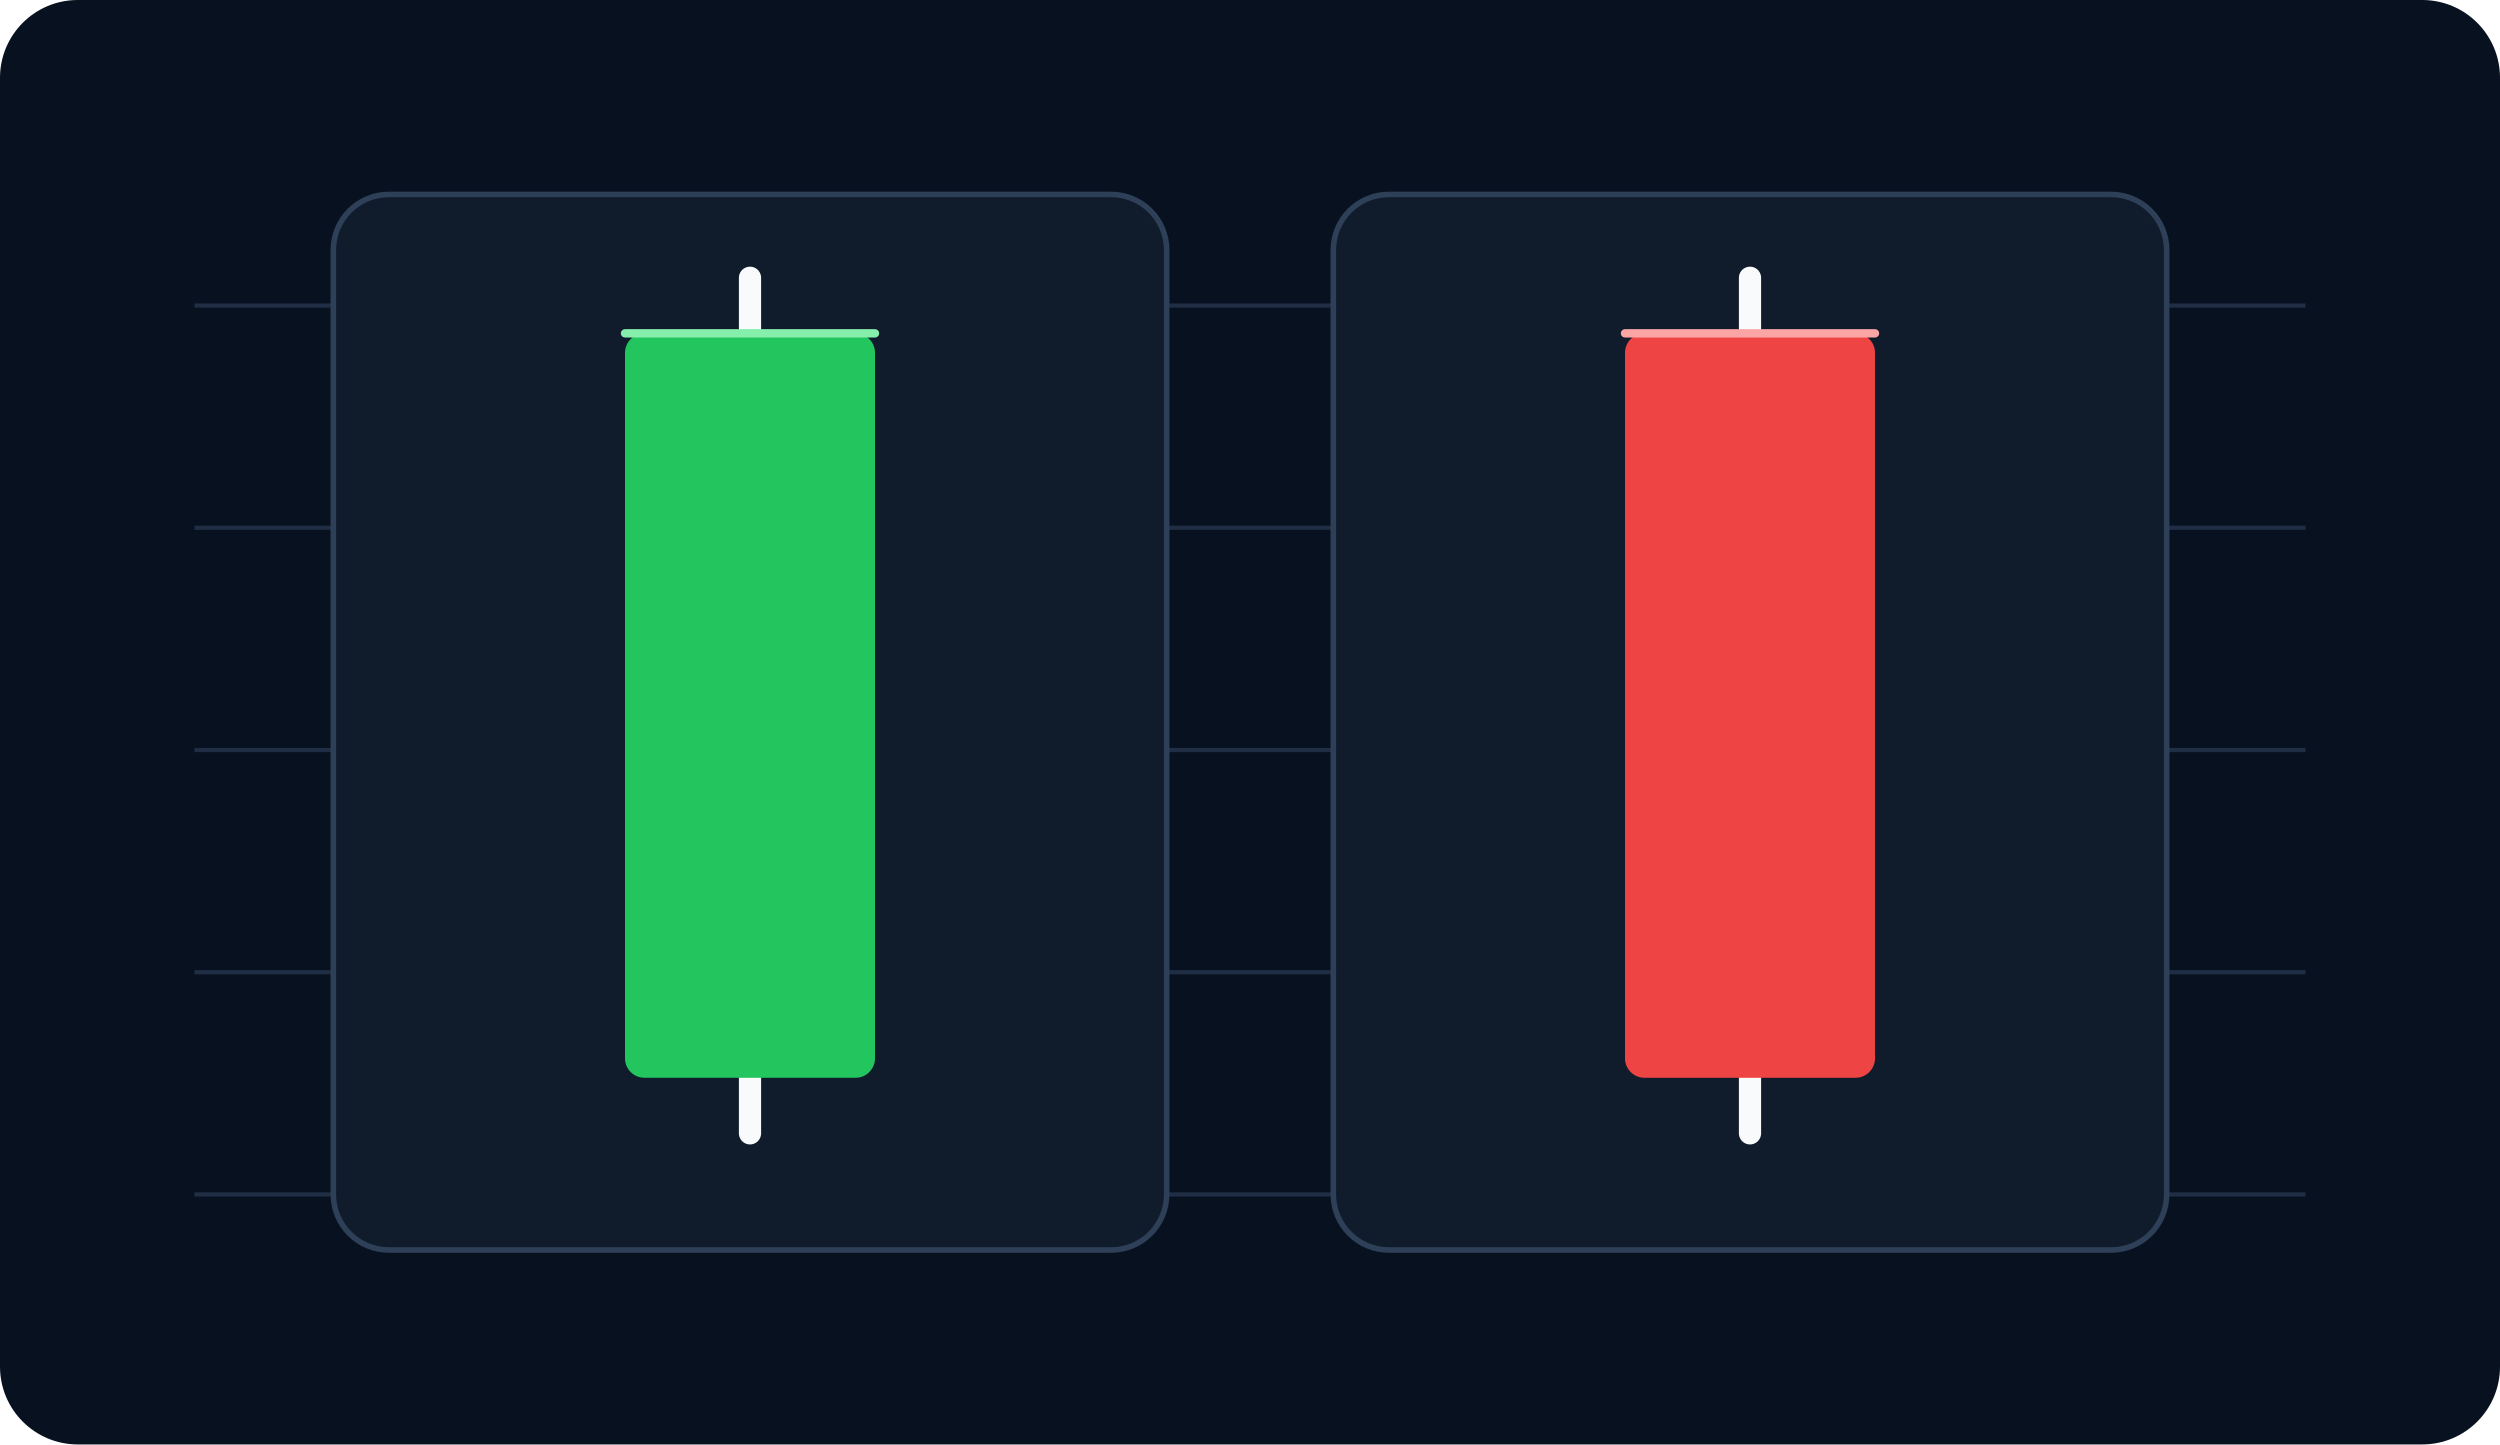
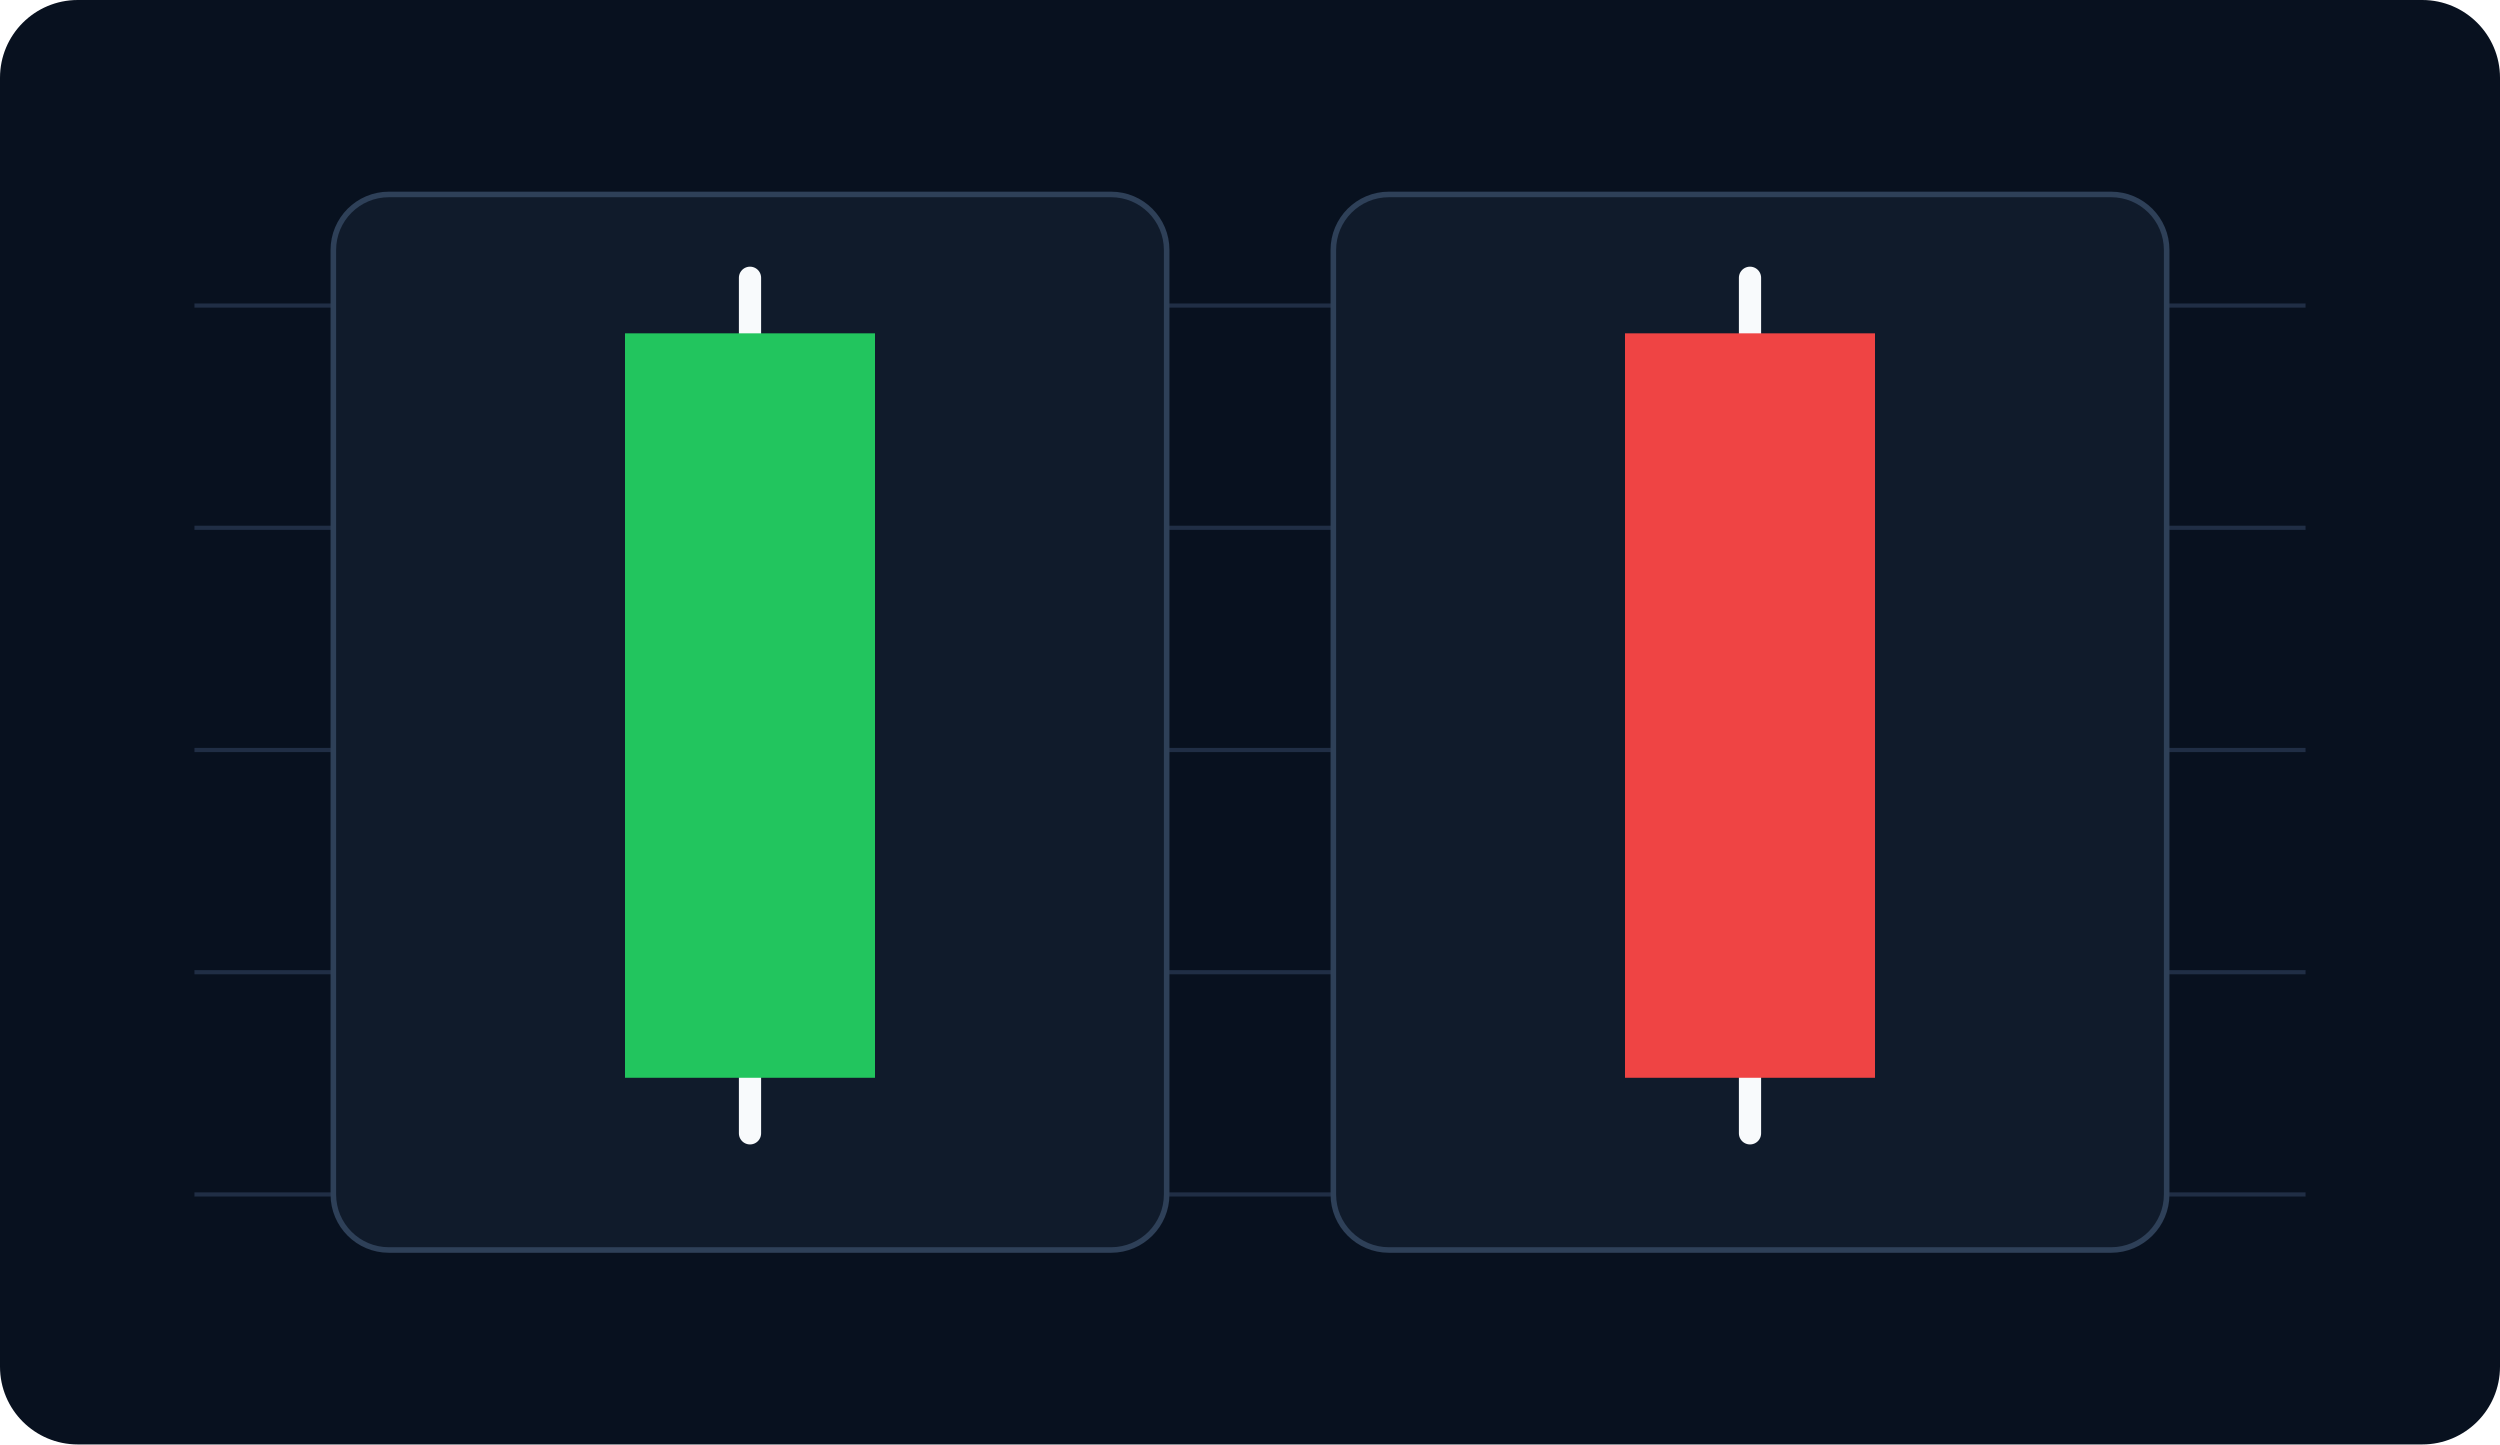
<svg xmlns="http://www.w3.org/2000/svg" viewBox="0 0 900 520" fill="none">
  <rect width="900" height="520" rx="28" fill="#08111F" />
  <g stroke="#223149" stroke-width="1.5" opacity="0.9">
    <line x1="70" y1="110" x2="830" y2="110" />
    <line x1="70" y1="190" x2="830" y2="190" />
    <line x1="70" y1="270" x2="830" y2="270" />
    <line x1="70" y1="350" x2="830" y2="350" />
    <line x1="70" y1="430" x2="830" y2="430" />
  </g>
  <rect x="120" y="70" width="300" height="380" rx="20" fill="#101B2B" stroke="#2E4058" stroke-width="2" />
  <rect x="480" y="70" width="300" height="380" rx="20" fill="#101B2B" stroke="#2E4058" stroke-width="2" />
  <line x1="270" y1="100" x2="270" y2="408" stroke="#F8FAFC" stroke-width="8" stroke-linecap="round" />
-   <rect x="225" y="120" width="90" height="268" rx="7" fill="#22C55E" />
-   <line x1="225" y1="120" x2="315" y2="120" stroke="#86EFAC" stroke-width="3" stroke-linecap="round" />
+   <rect x="225" y="120" width="90" height="268" fill="#22C55E" />
  <line x1="630" y1="100" x2="630" y2="408" stroke="#F8FAFC" stroke-width="8" stroke-linecap="round" />
-   <rect x="585" y="120" width="90" height="268" rx="7" fill="#EF4444" />
-   <line x1="585" y1="120" x2="675" y2="120" stroke="#FCA5A5" stroke-width="3" stroke-linecap="round" />
+   <rect x="585" y="120" width="90" height="268" fill="#EF4444" />
</svg>
